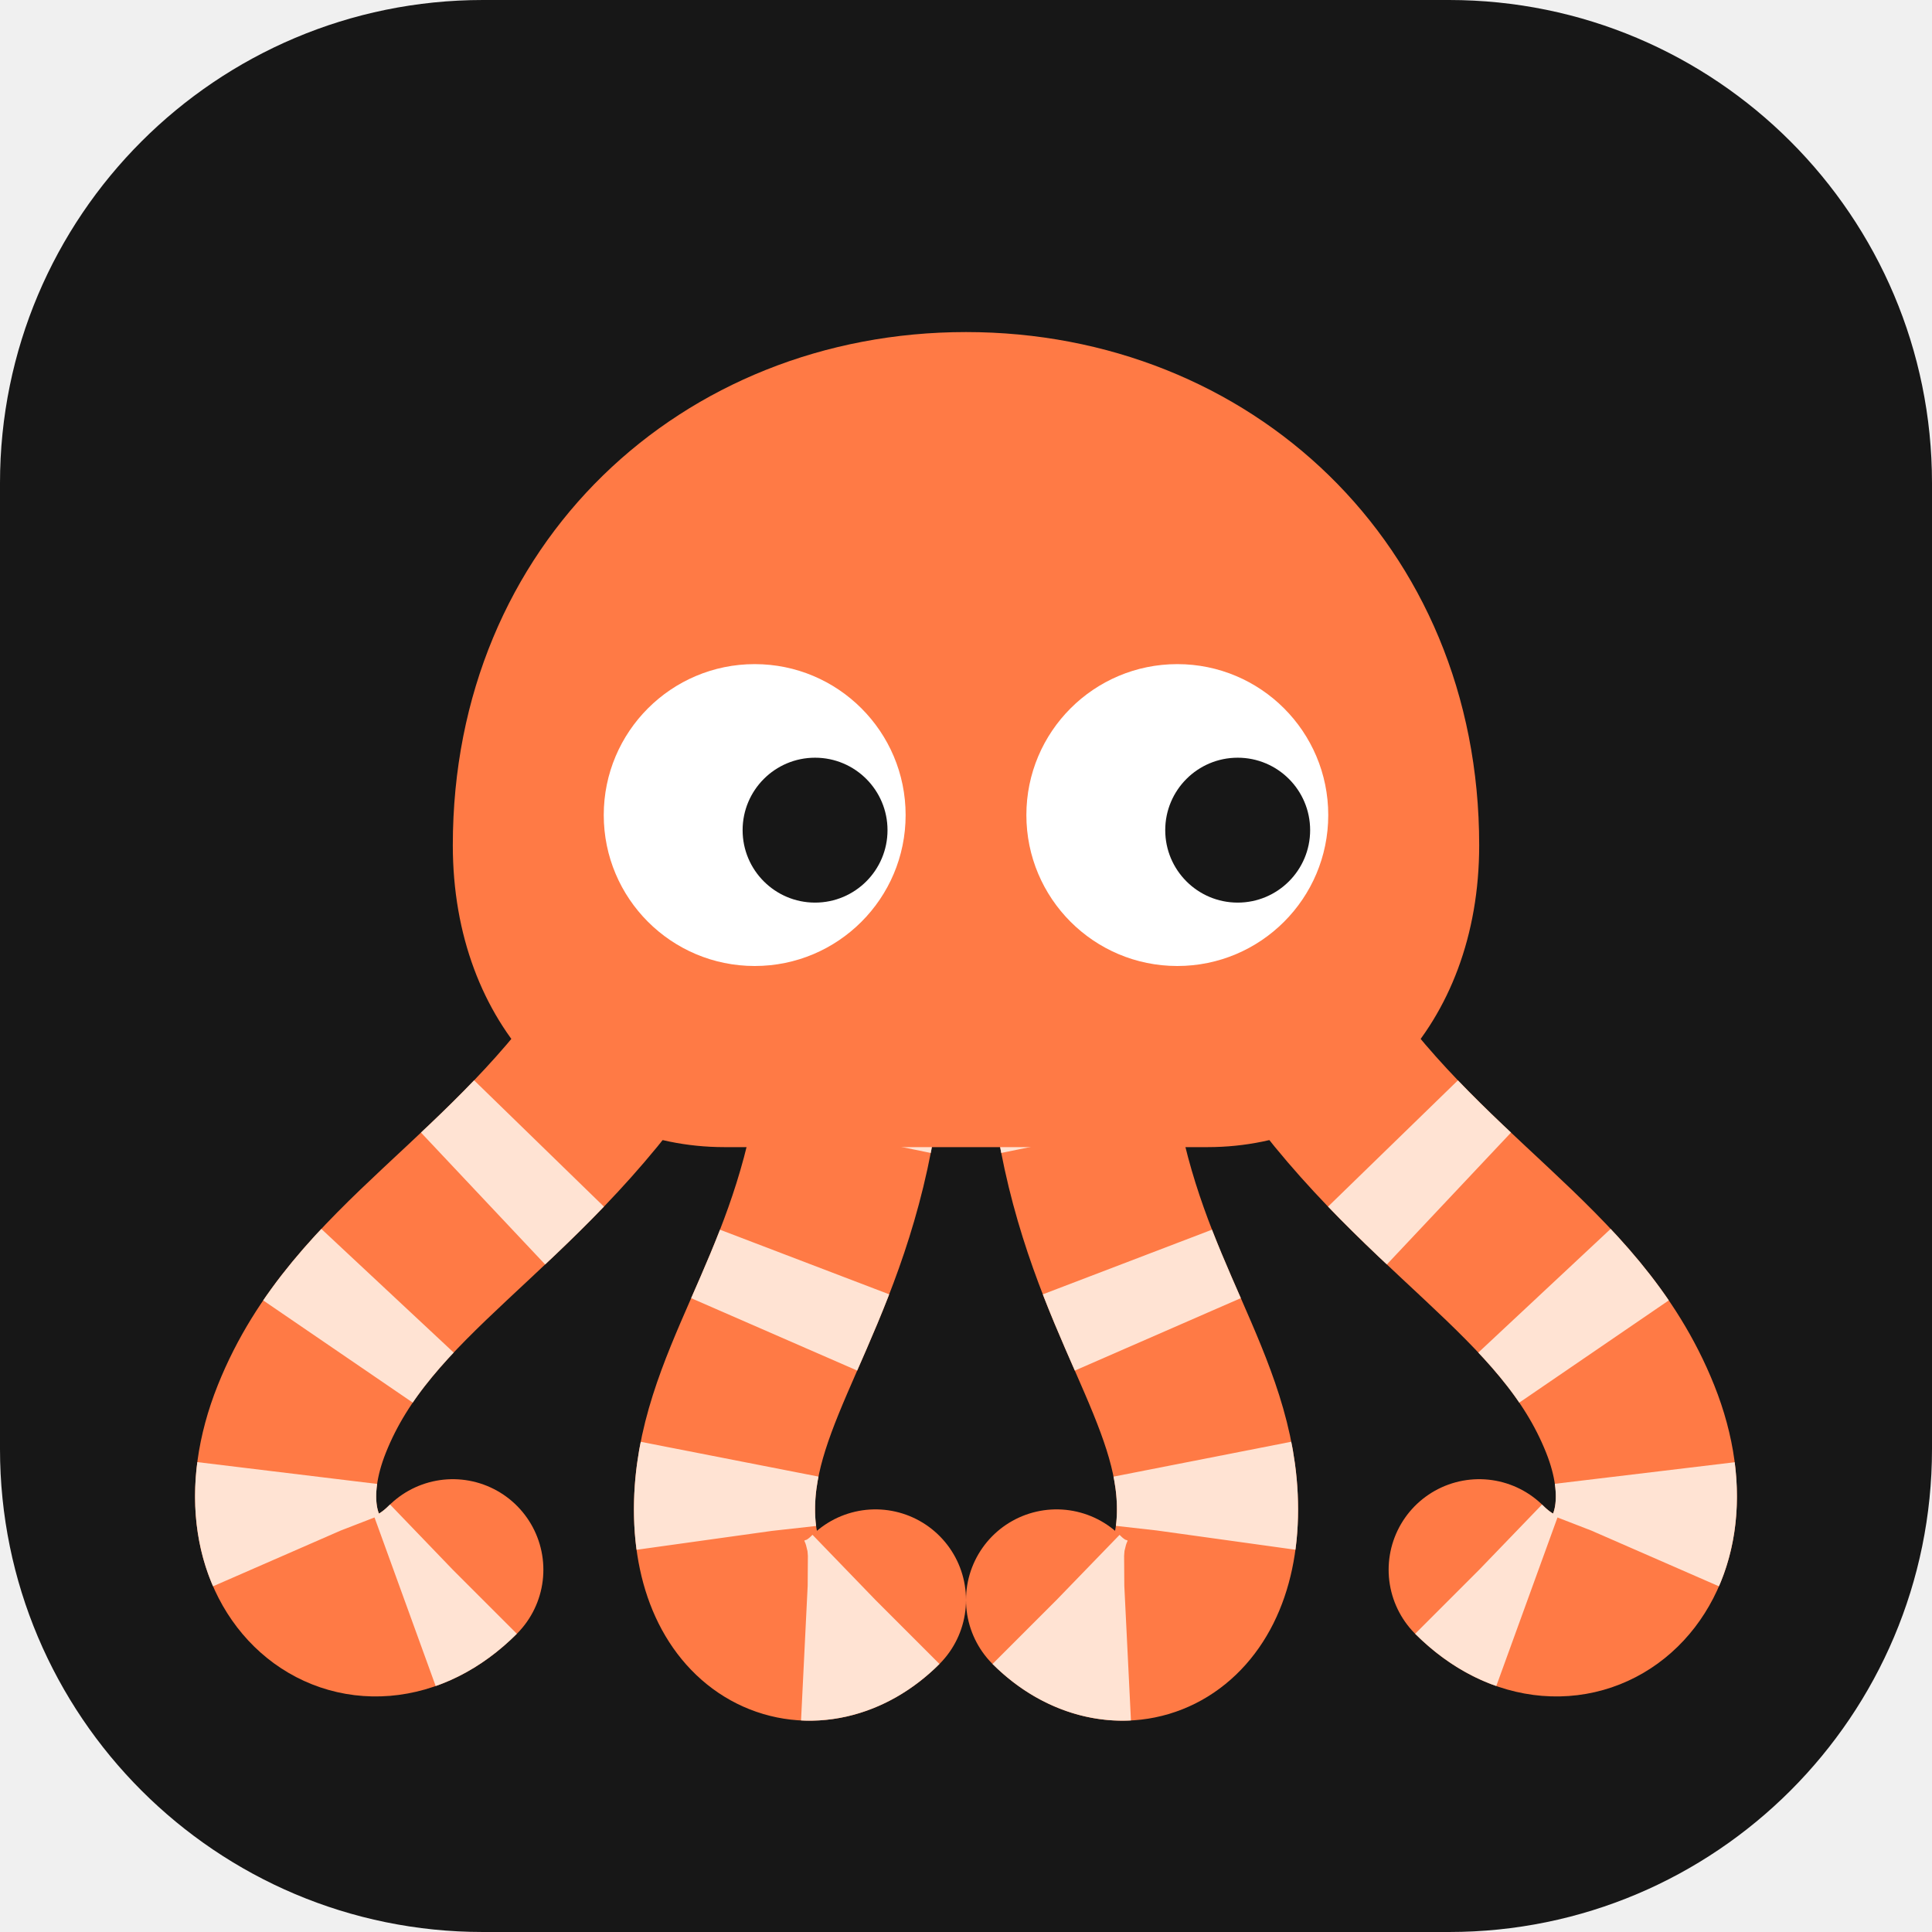
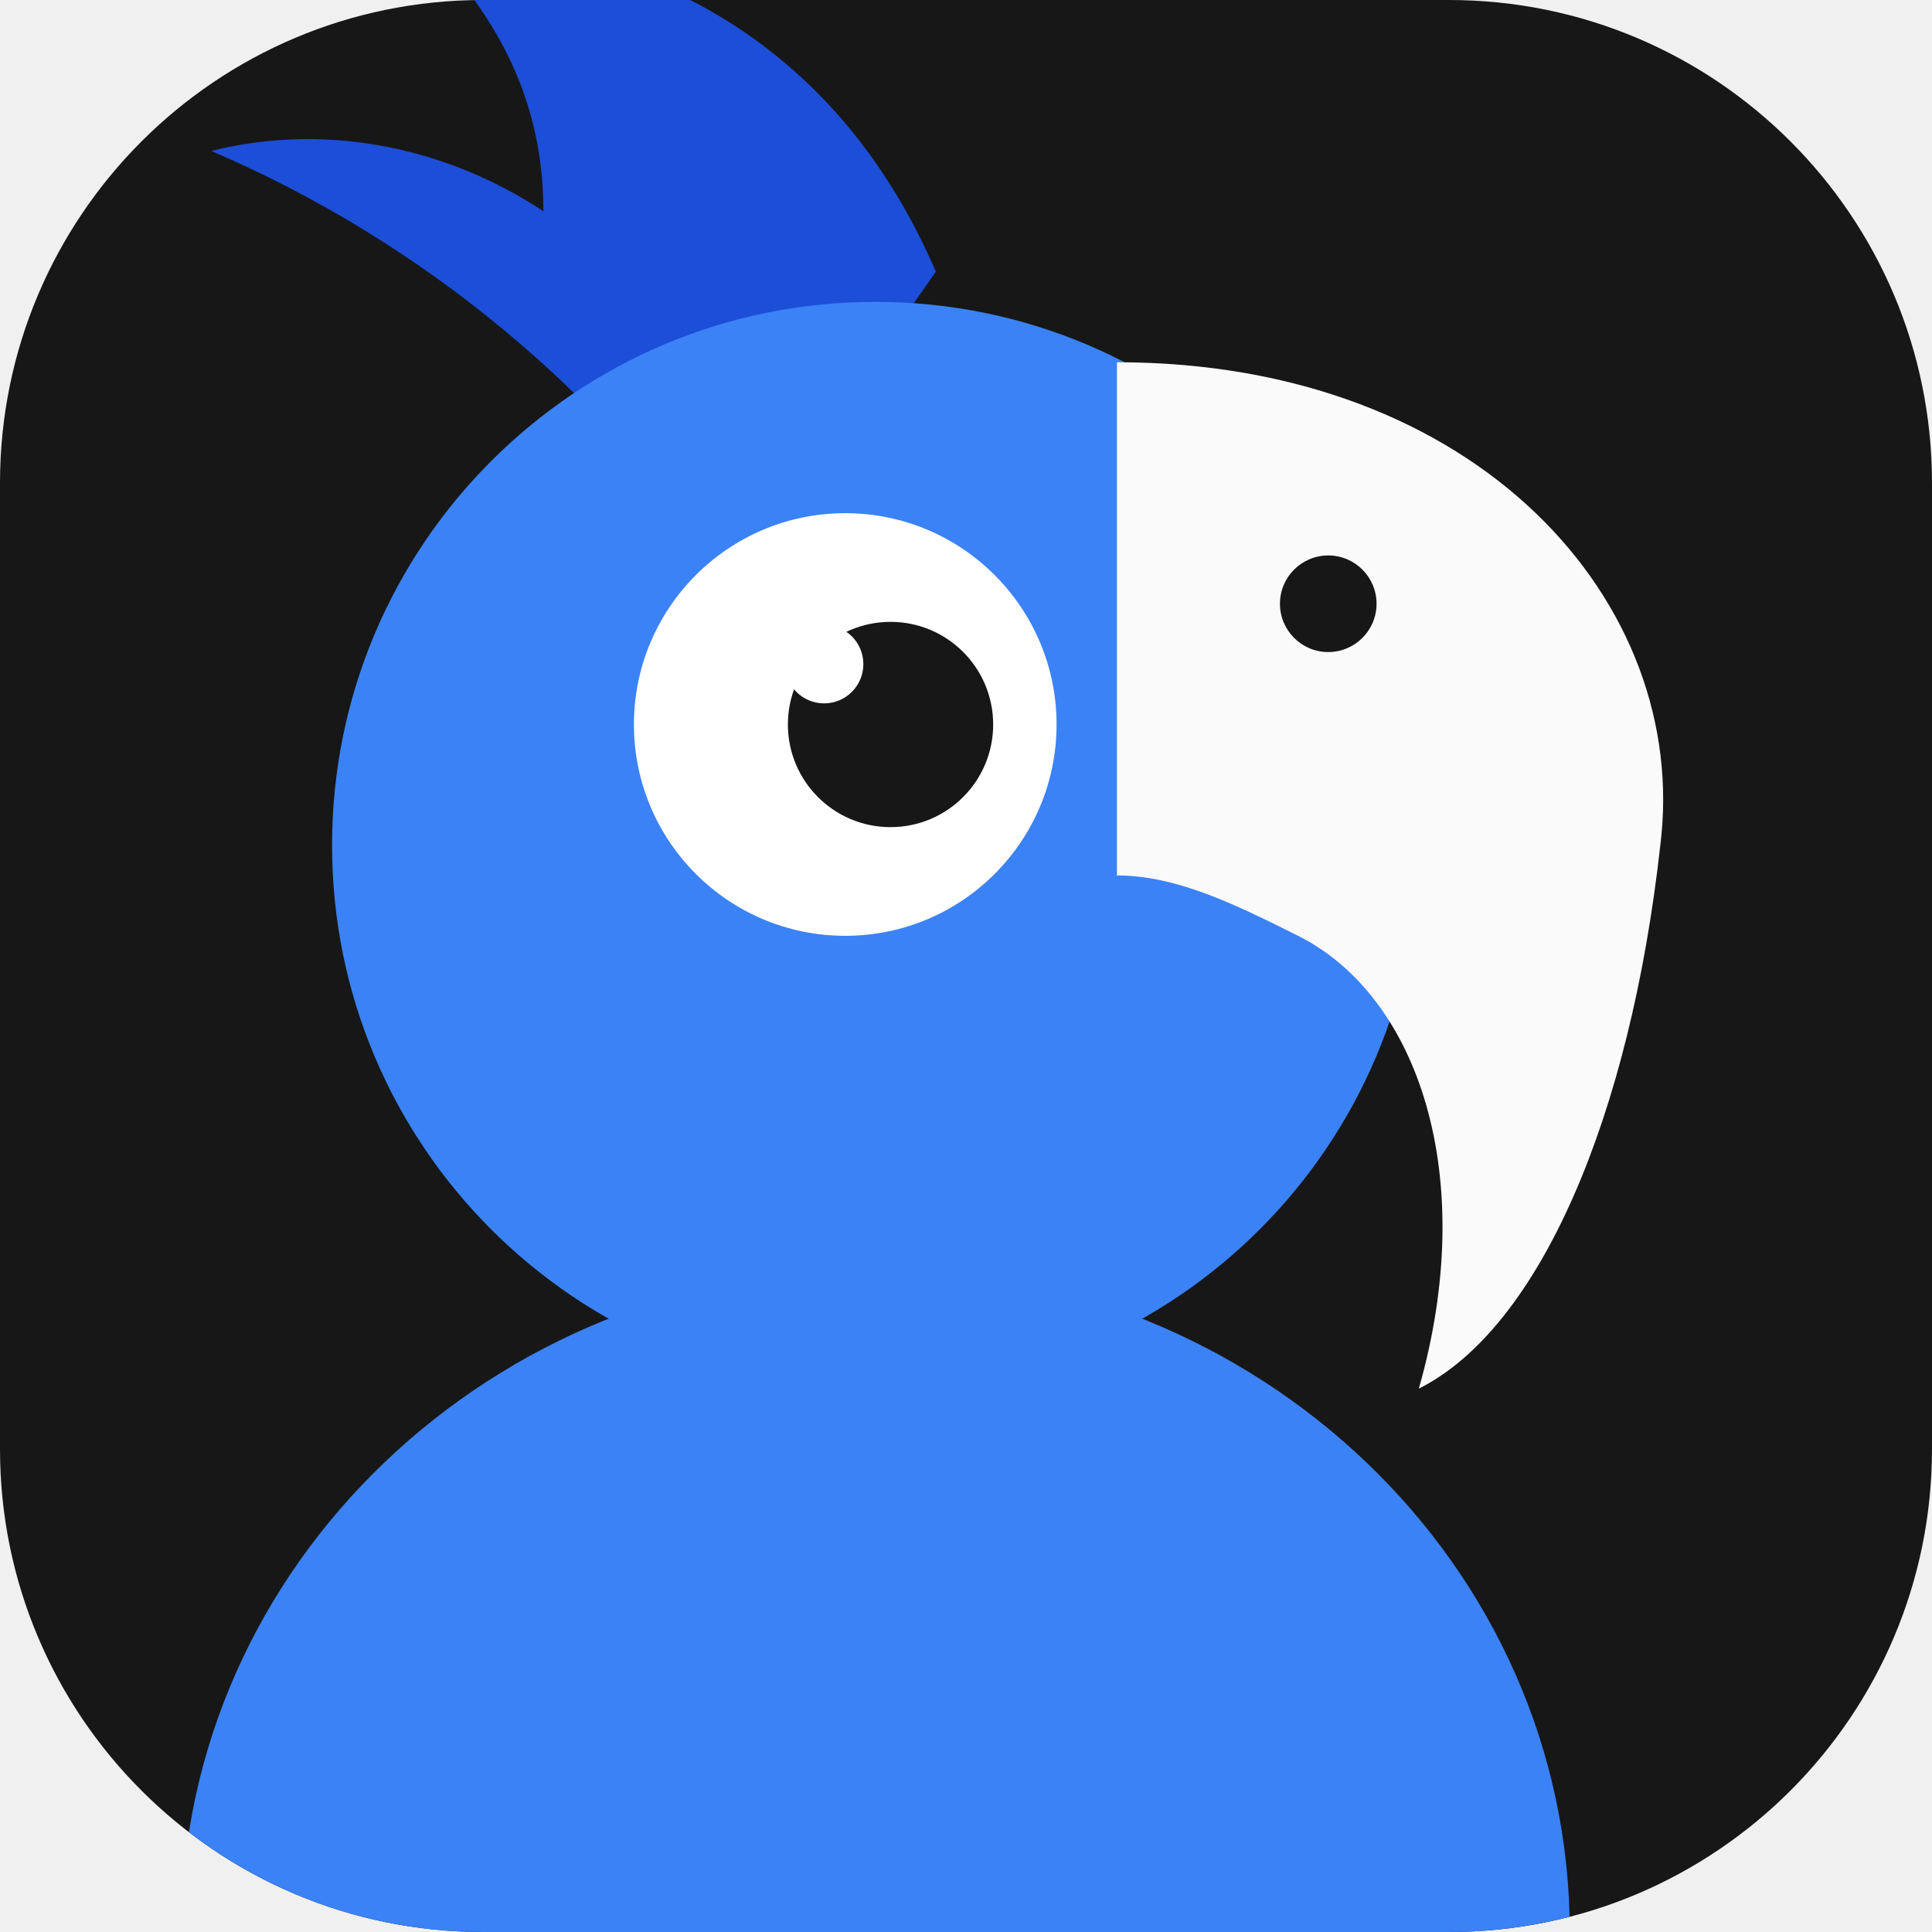
- <svg xmlns="http://www.w3.org/2000/svg" viewBox="0 0 64 64" fill="none">
+ <svg xmlns="http://www.w3.org/2000/svg" viewBox="0 0 64 64">
+   <defs>
+     <clipPath id="tile">
+       <rect width="64" height="64" rx="16" />
+     </clipPath>
+   </defs>
  <rect width="64" height="64" rx="16" fill="#171717" />
-   <g stroke-linecap="round" fill="none">
-     <g stroke="#ff7a45" stroke-width="6">
-       <path d="M21 34c-4 6-9 8-11 13s2 8 5 5" />
-       <path d="M28 37c-1 6-4 9-4 13s3 5 5 3" />
-       <path d="M36 37c1 6 4 9 4 13s-3 5-5 3" />
-       <path d="M43 34c4 6 9 8 11 13s-2 8-5 5" />
-     </g>
-     <g stroke="#ffe3d3" stroke-width="6" stroke-dasharray="2.6 4.4" stroke-linecap="butt">
-       <path d="M21 34c-4 6-9 8-11 13s2 8 5 5" stroke-dashoffset="-5" />
-       <path d="M28 37c-1 6-4 9-4 13s3 5 5 3" stroke-dashoffset="-5" />
-       <path d="M36 37c1 6 4 9 4 13s-3 5-5 3" stroke-dashoffset="-5" />
-       <path d="M43 34c4 6 9 8 11 13s-2 8-5 5" stroke-dashoffset="-5" />
-     </g>
+   <g clip-path="url(#tile)">
+     <path d="M31 9 C28 2 22 -2 14 -2 C17 1 18 4 18 7 C15 5 11 4 7 5 C14 8 20 13 24 19 Z" fill="#1d4ed8" />
+     <ellipse cx="29" cy="64" rx="23" ry="22" fill="#3b82f6" />
+     <circle cx="29" cy="28" r="18" fill="#3b82f6" />
+     <path d="M37 12 C49 12 56 20 55 28 C54 37 51 44 47 46 C49 39 47 33 43 31 C41 30 39 29 37 29 Z" fill="#fafafa" />
+     <circle cx="28" cy="24" r="7" fill="#FFFFFF" />
+     <circle cx="29.5" cy="24" r="3.4" fill="#171717" />
+     <circle cx="27.3" cy="22" r="1.3" fill="#FFFFFF" />
+     <circle cx="44" cy="20" r="1.6" fill="#171717" />
  </g>
-   <path d="M15 28c0-10 7.6-17 17-17s17 7 17 17c0 6-4 10-9 10H24c-5 0-9-4-9-10z" fill="#ff7a45" />
-   <circle cx="25" cy="27" r="5" fill="#fff" />
-   <circle cx="39" cy="27" r="5" fill="#fff" />
-   <circle cx="27" cy="27.5" r="2.4" fill="#171717" />
-   <circle cx="41" cy="27.5" r="2.4" fill="#171717" />
</svg>
